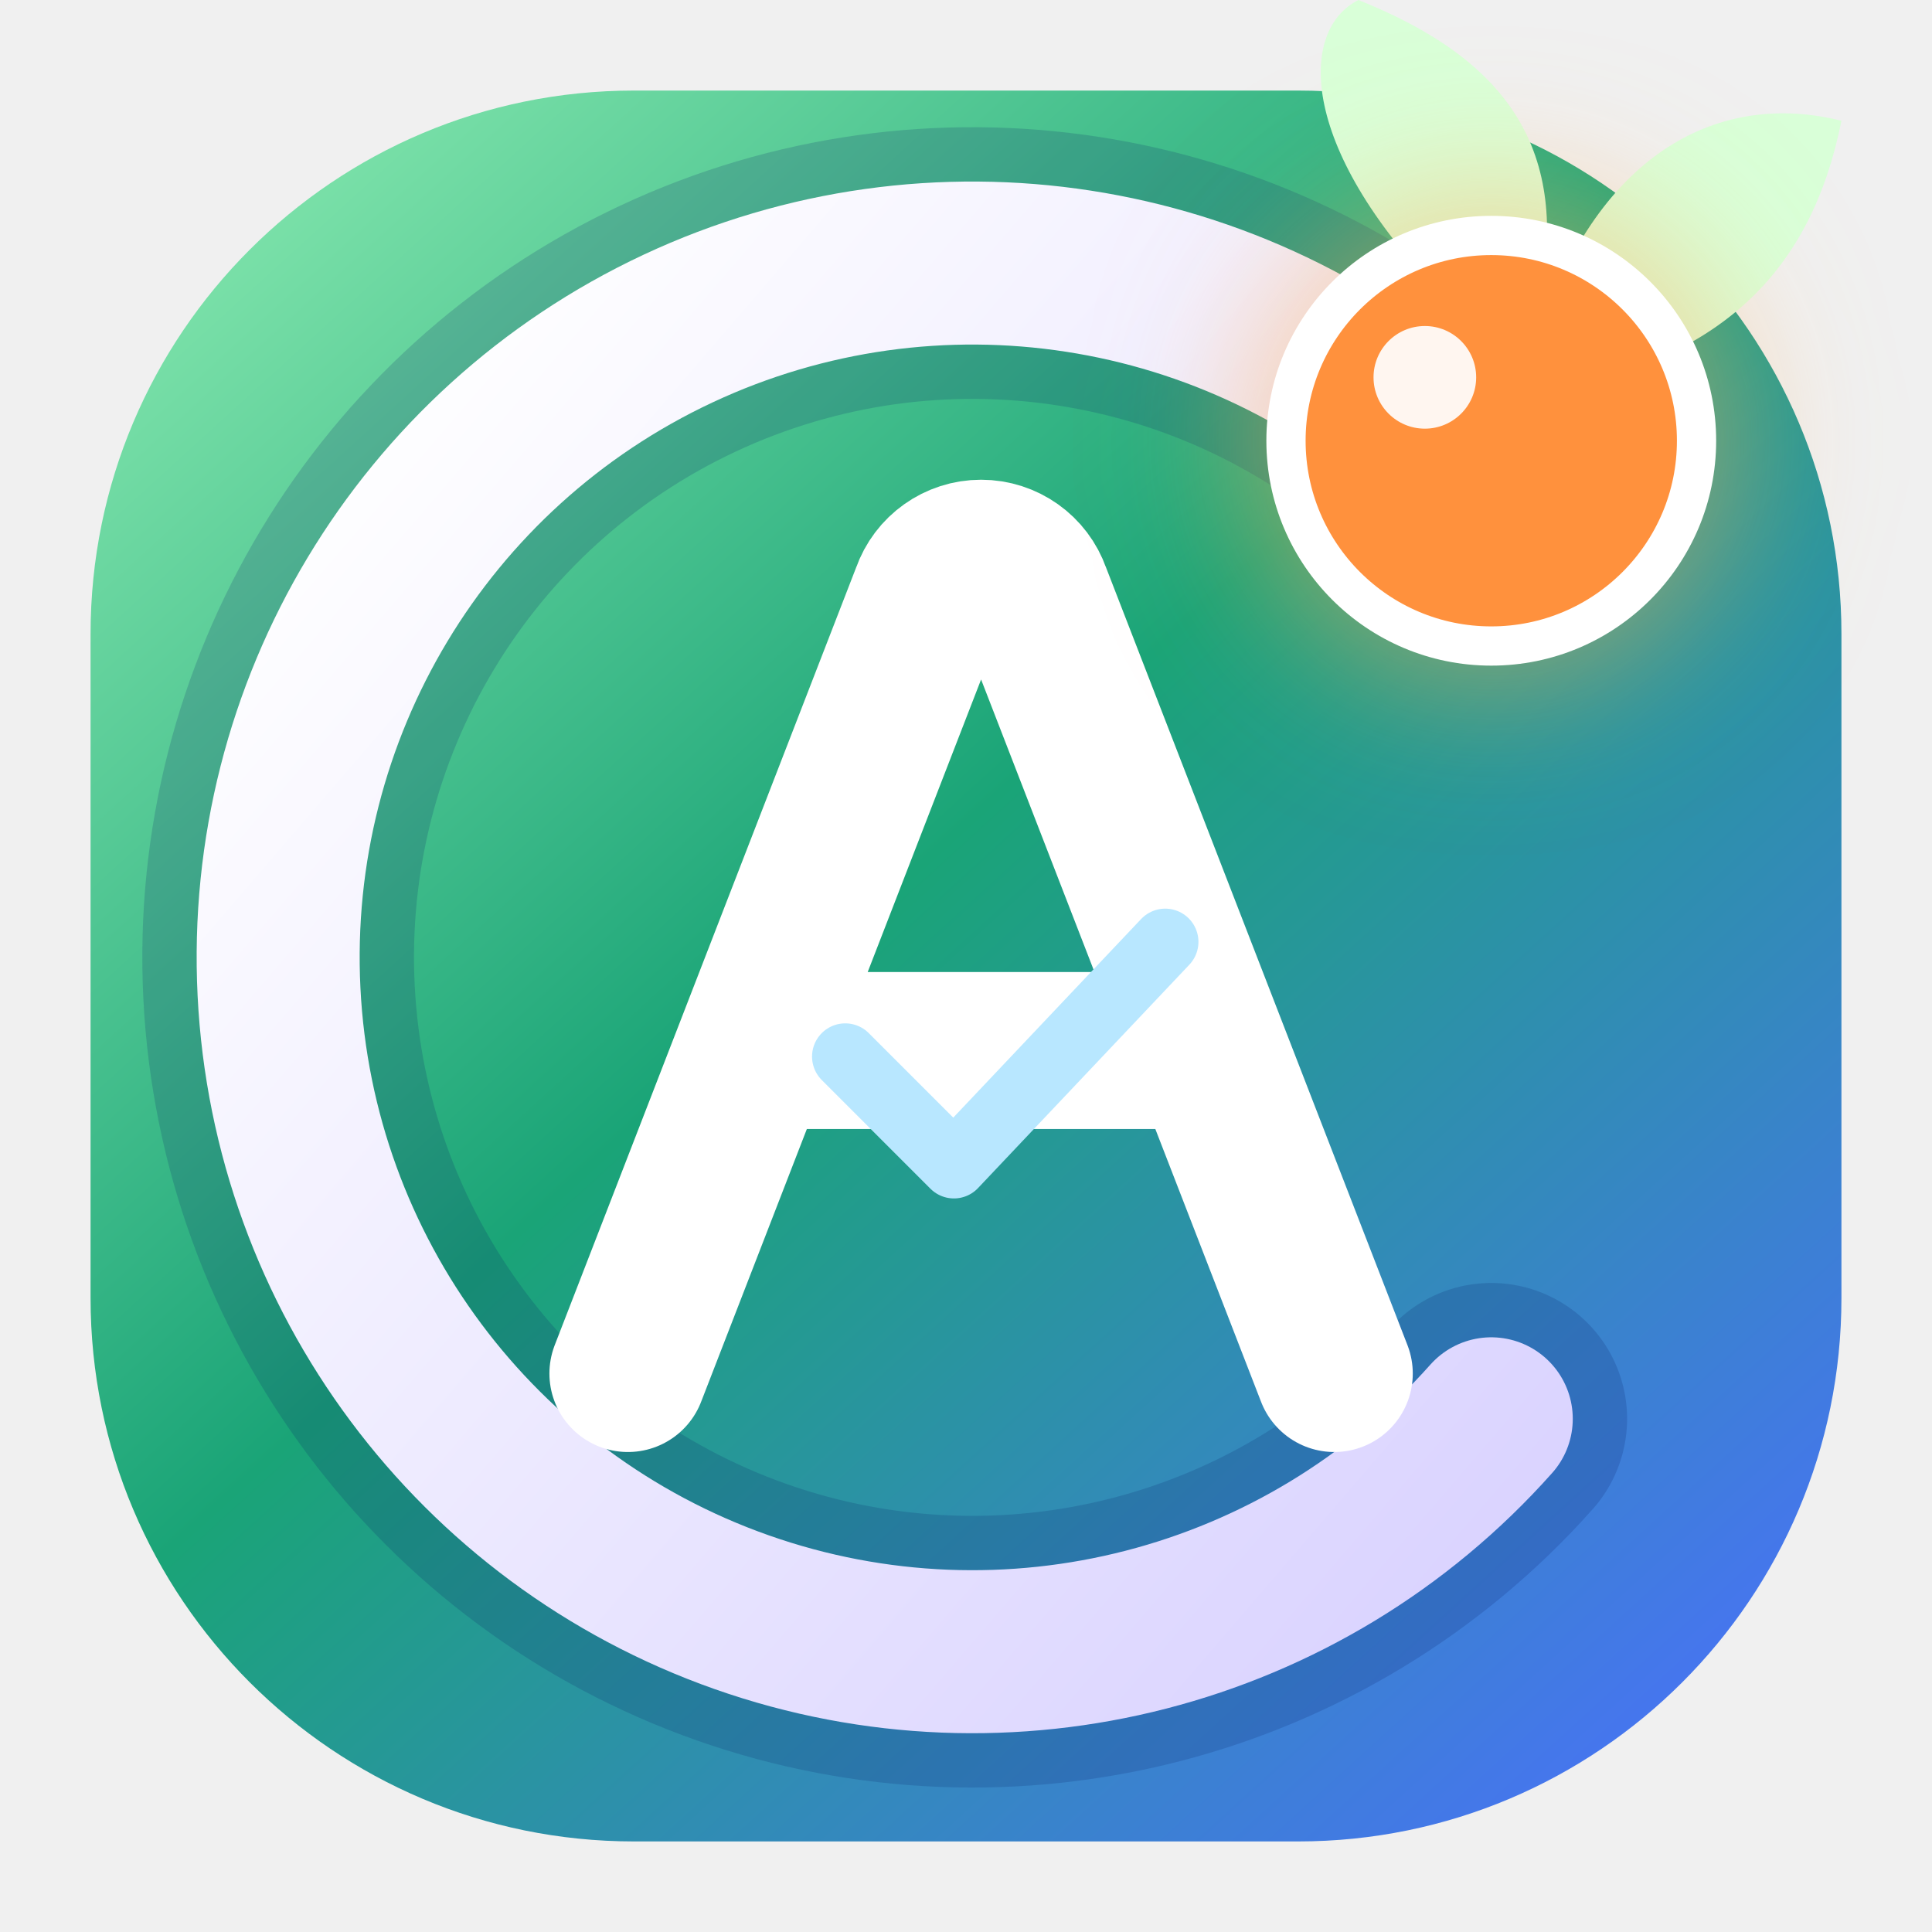
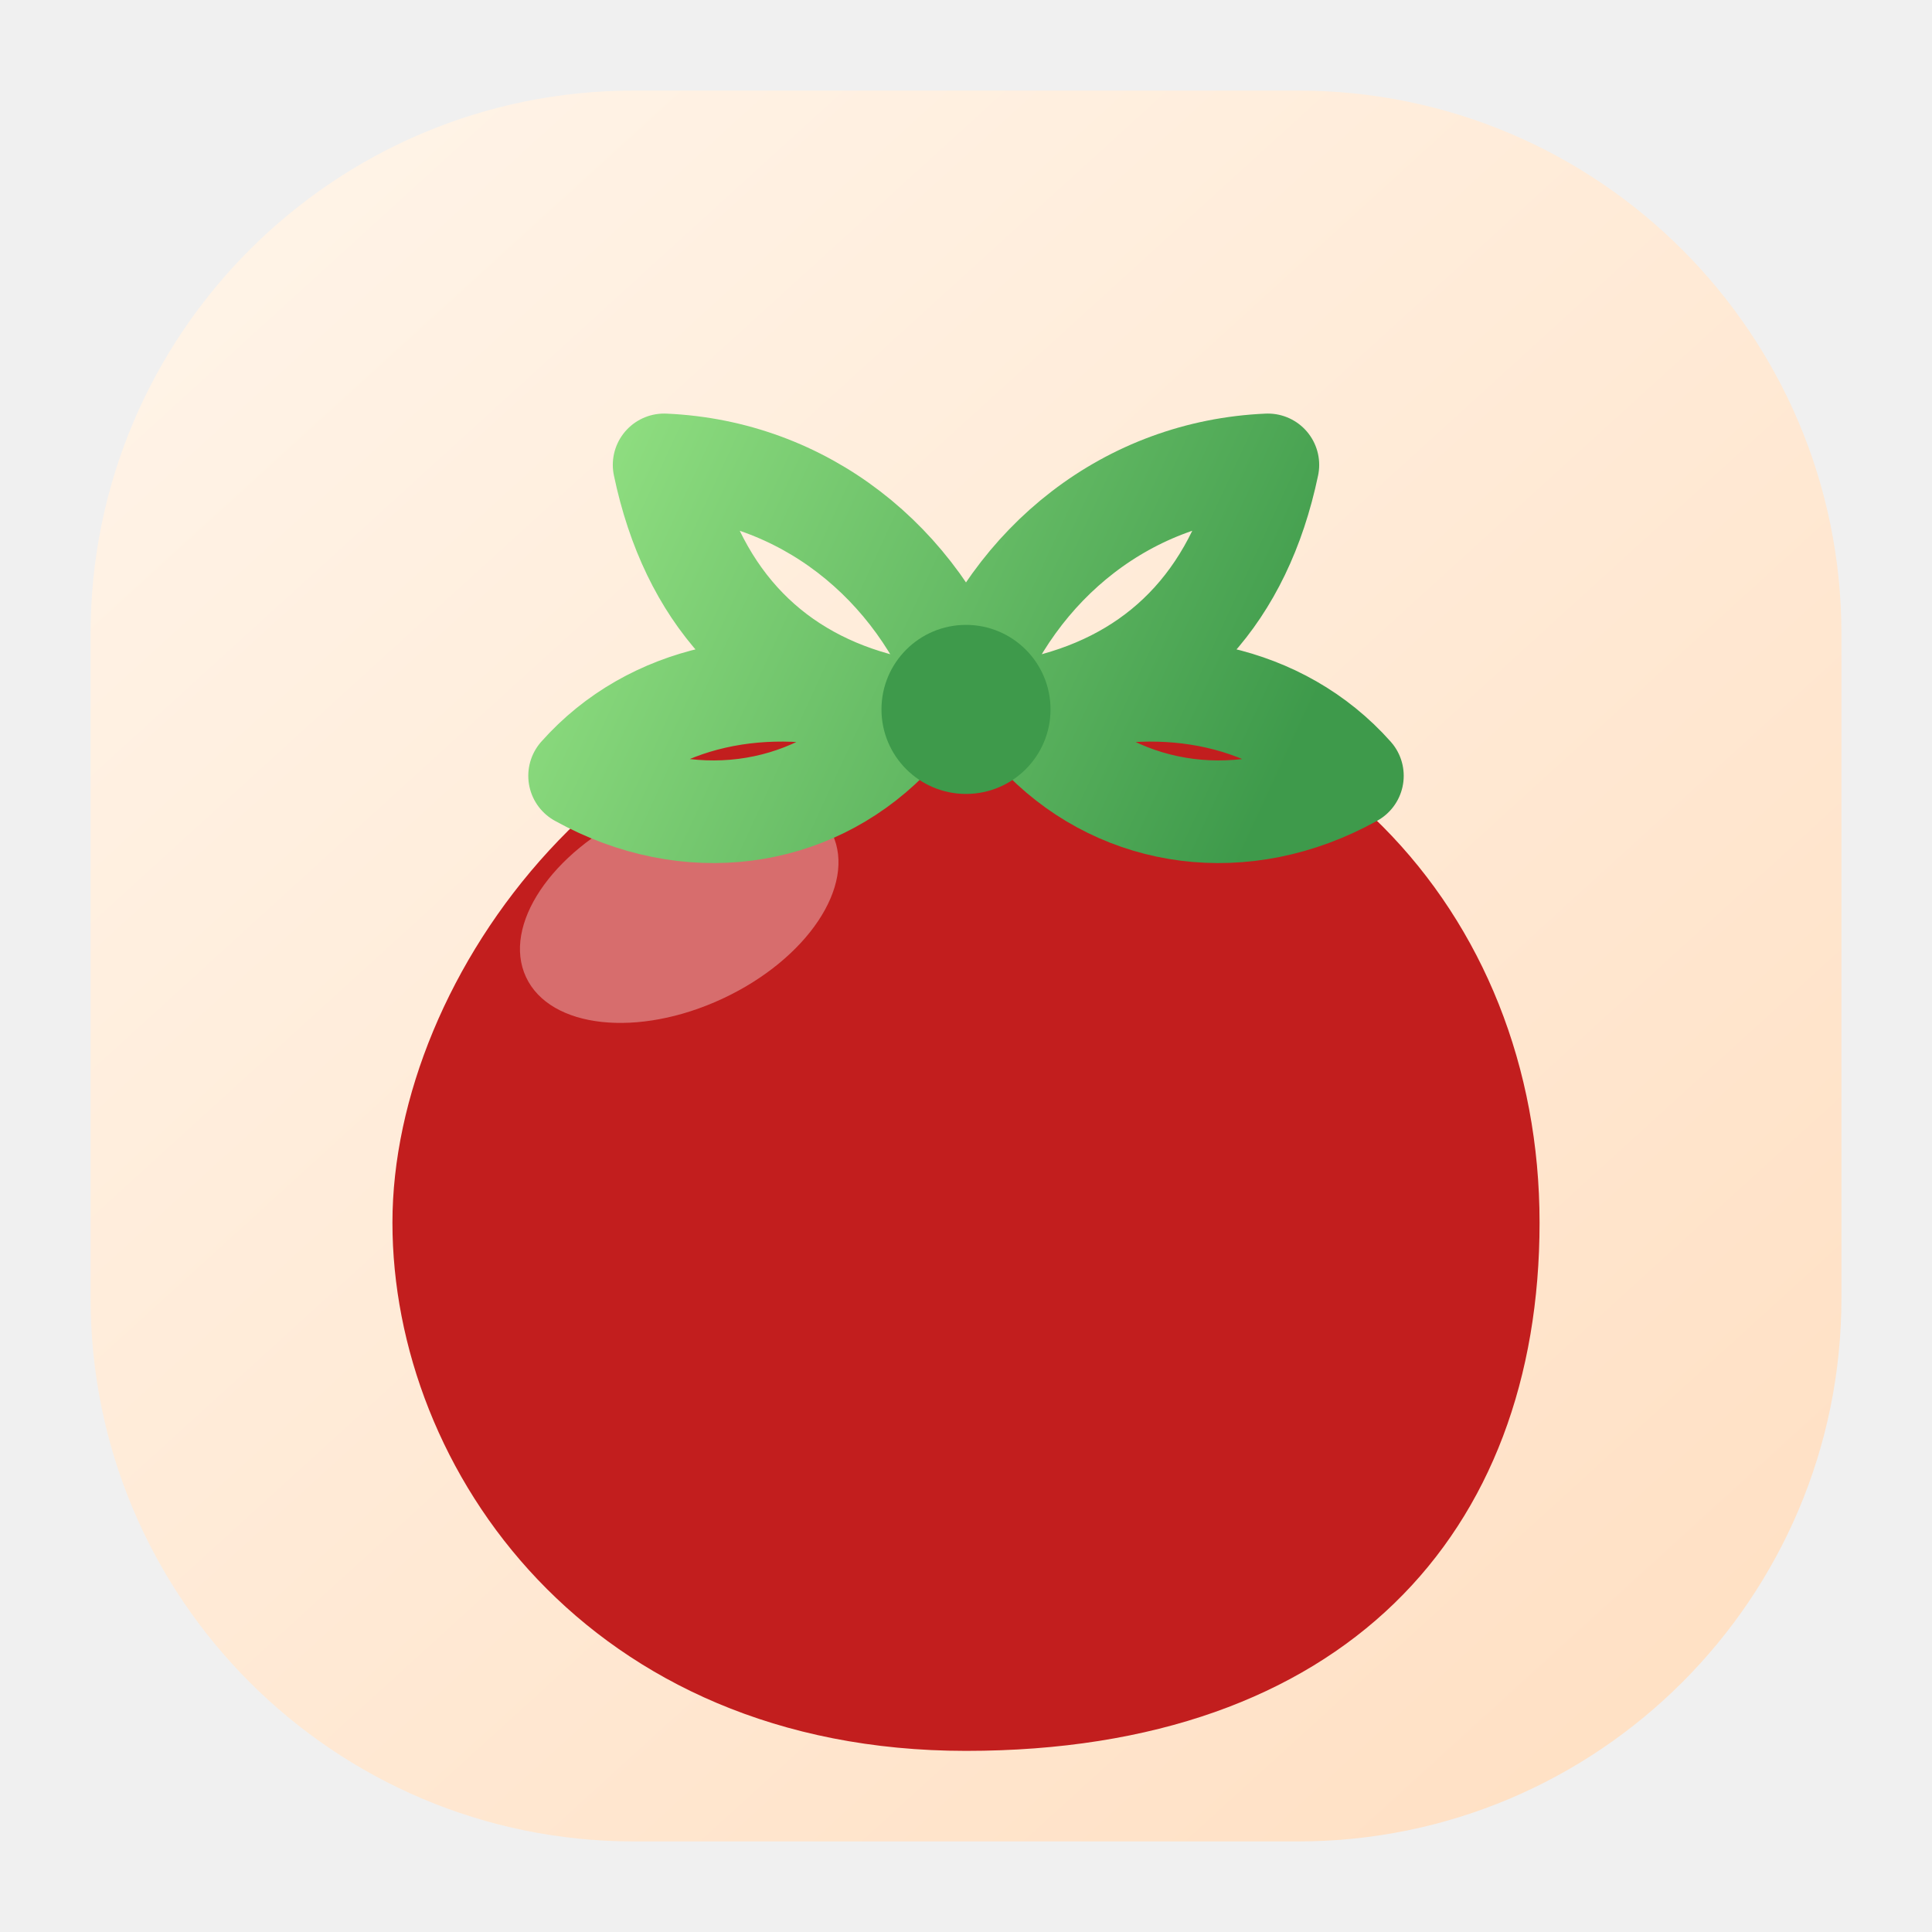
<svg xmlns="http://www.w3.org/2000/svg" viewBox="0 0 64 64">
  <defs>
    <linearGradient id="canvas" x1="7" y1="5" x2="58" y2="61" gradientUnits="userSpaceOnUse">
-       <stop stop-color="#83E6AD" />
-       <stop offset=".44" stop-color="#1AA477" />
-       <stop offset="1" stop-color="#4C6FFF" />
+       <stop stop-color="#FFF4E8" />
+       <stop offset="1" stop-color="#FFDFC2" />
    </linearGradient>
-     <linearGradient id="orbit" x1="10" y1="15" x2="53" y2="52" gradientUnits="userSpaceOnUse">
-       <stop stop-color="#FFF" />
-       <stop offset="1" stop-color="#D8D1FF" />
+     <radialGradient id="tomato" cx="0" cy="0" r="1" gradientTransform="translate(24 22) rotate(60) scale(24 26)">
+       <stop stop-color="#FF7A5C" />
+       <stop offset=".5" stop-color="#F1402C" />
+       <stop offset="1" stop-color="#C21E1E" />
+     </radialGradient>
+     <linearGradient id="leaf" x1="20" y1="6" x2="46" y2="18" gradientUnits="userSpaceOnUse">
+       <stop stop-color="#9BE888" />
+       <stop offset="1" stop-color="#3E9A4B" />
    </linearGradient>
-     <radialGradient id="pearl" cx="0" cy="0" r="1" gradientTransform="translate(50 15) rotate(132) scale(10)">
-       <stop stop-color="#FFF" />
-       <stop offset=".48" stop-color="#FFF0C8" />
-       <stop offset="1" stop-color="#FF913D" />
-     </radialGradient>
-     <filter id="glow" x="-60%" y="-60%" width="220%" height="220%">
-       <feGaussianBlur stdDeviation="2.4" />
-     </filter>
  </defs>
  <rect x="3" y="3" width="58" height="58" rx="18" fill="url(#canvas)" />
-   <path d="M47.8 14.8A23 23 0 1 0 49.4 47" fill="none" stroke="#091F66" stroke-opacity=".18" stroke-width="9" stroke-linecap="round" />
-   <path d="M47.8 14.8A23 23 0 1 0 49.4 47" fill="none" stroke="url(#orbit)" stroke-width="5.4" stroke-linecap="round" />
-   <path d="m20.8 45.5 10-25.8a1.8 1.8 0 0 1 3.4 0l10 25.8M25.8 34.8h13.4" fill="none" stroke="#FFF" stroke-width="5.2" stroke-linecap="round" stroke-linejoin="round" />
-   <path d="m28 35 3.6 3.6 7-7.4" fill="none" stroke="#B8E7FF" stroke-width="2.2" stroke-linecap="round" stroke-linejoin="round" />
-   <path d="M48 10C43 5 43 1 45 0c5 2 7 5 6 10Zm3 1c2-6 6-8 10-7-1 5-4 8-10 9Z" fill="#D9FFD8" />
-   <circle cx="49.4" cy="14.6" r="8.2" fill="#FFB05C" opacity=".5" filter="url(#glow)" />
-   <circle cx="49.4" cy="14.6" r="6.8" fill="url(#pearl)" stroke="#FFF" stroke-width="1.3" />
-   <circle cx="47.2" cy="12.5" r="1.7" fill="#FFF" opacity=".92" />
+   <path d="M32 22c11.5 0 19 8.2 19 18.5S44.5 58 32 58 13 48.7 13 40.5 20.5 22 32 22Z" fill="url(#tomato)" />
+   <ellipse cx="22.5" cy="30" rx="5.6" ry="3.4" fill="#FFF" opacity=".35" transform="rotate(-25 22.5 30)" />
+   <path d="M32 23c-1.6-4.4-5.4-7.4-10-7.6.9 4.3 3.4 6.9 7 7.9-3.6-1-7.4-.3-9.8 2.4 3.6 2 7.6 1.4 10.2-1.2M32 23c1.6-4.4 5.4-7.4 10-7.6-.9 4.3-3.4 6.9-7 7.9 3.6-1 7.4-.3 9.8 2.4-3.6 2-7.6 1.4-10.2-1.2" fill="none" stroke="url(#leaf)" stroke-width="3.4" stroke-linecap="round" stroke-linejoin="round" />
+   <circle cx="32" cy="23.5" r="2.8" fill="#3E9A4B" />
</svg>
